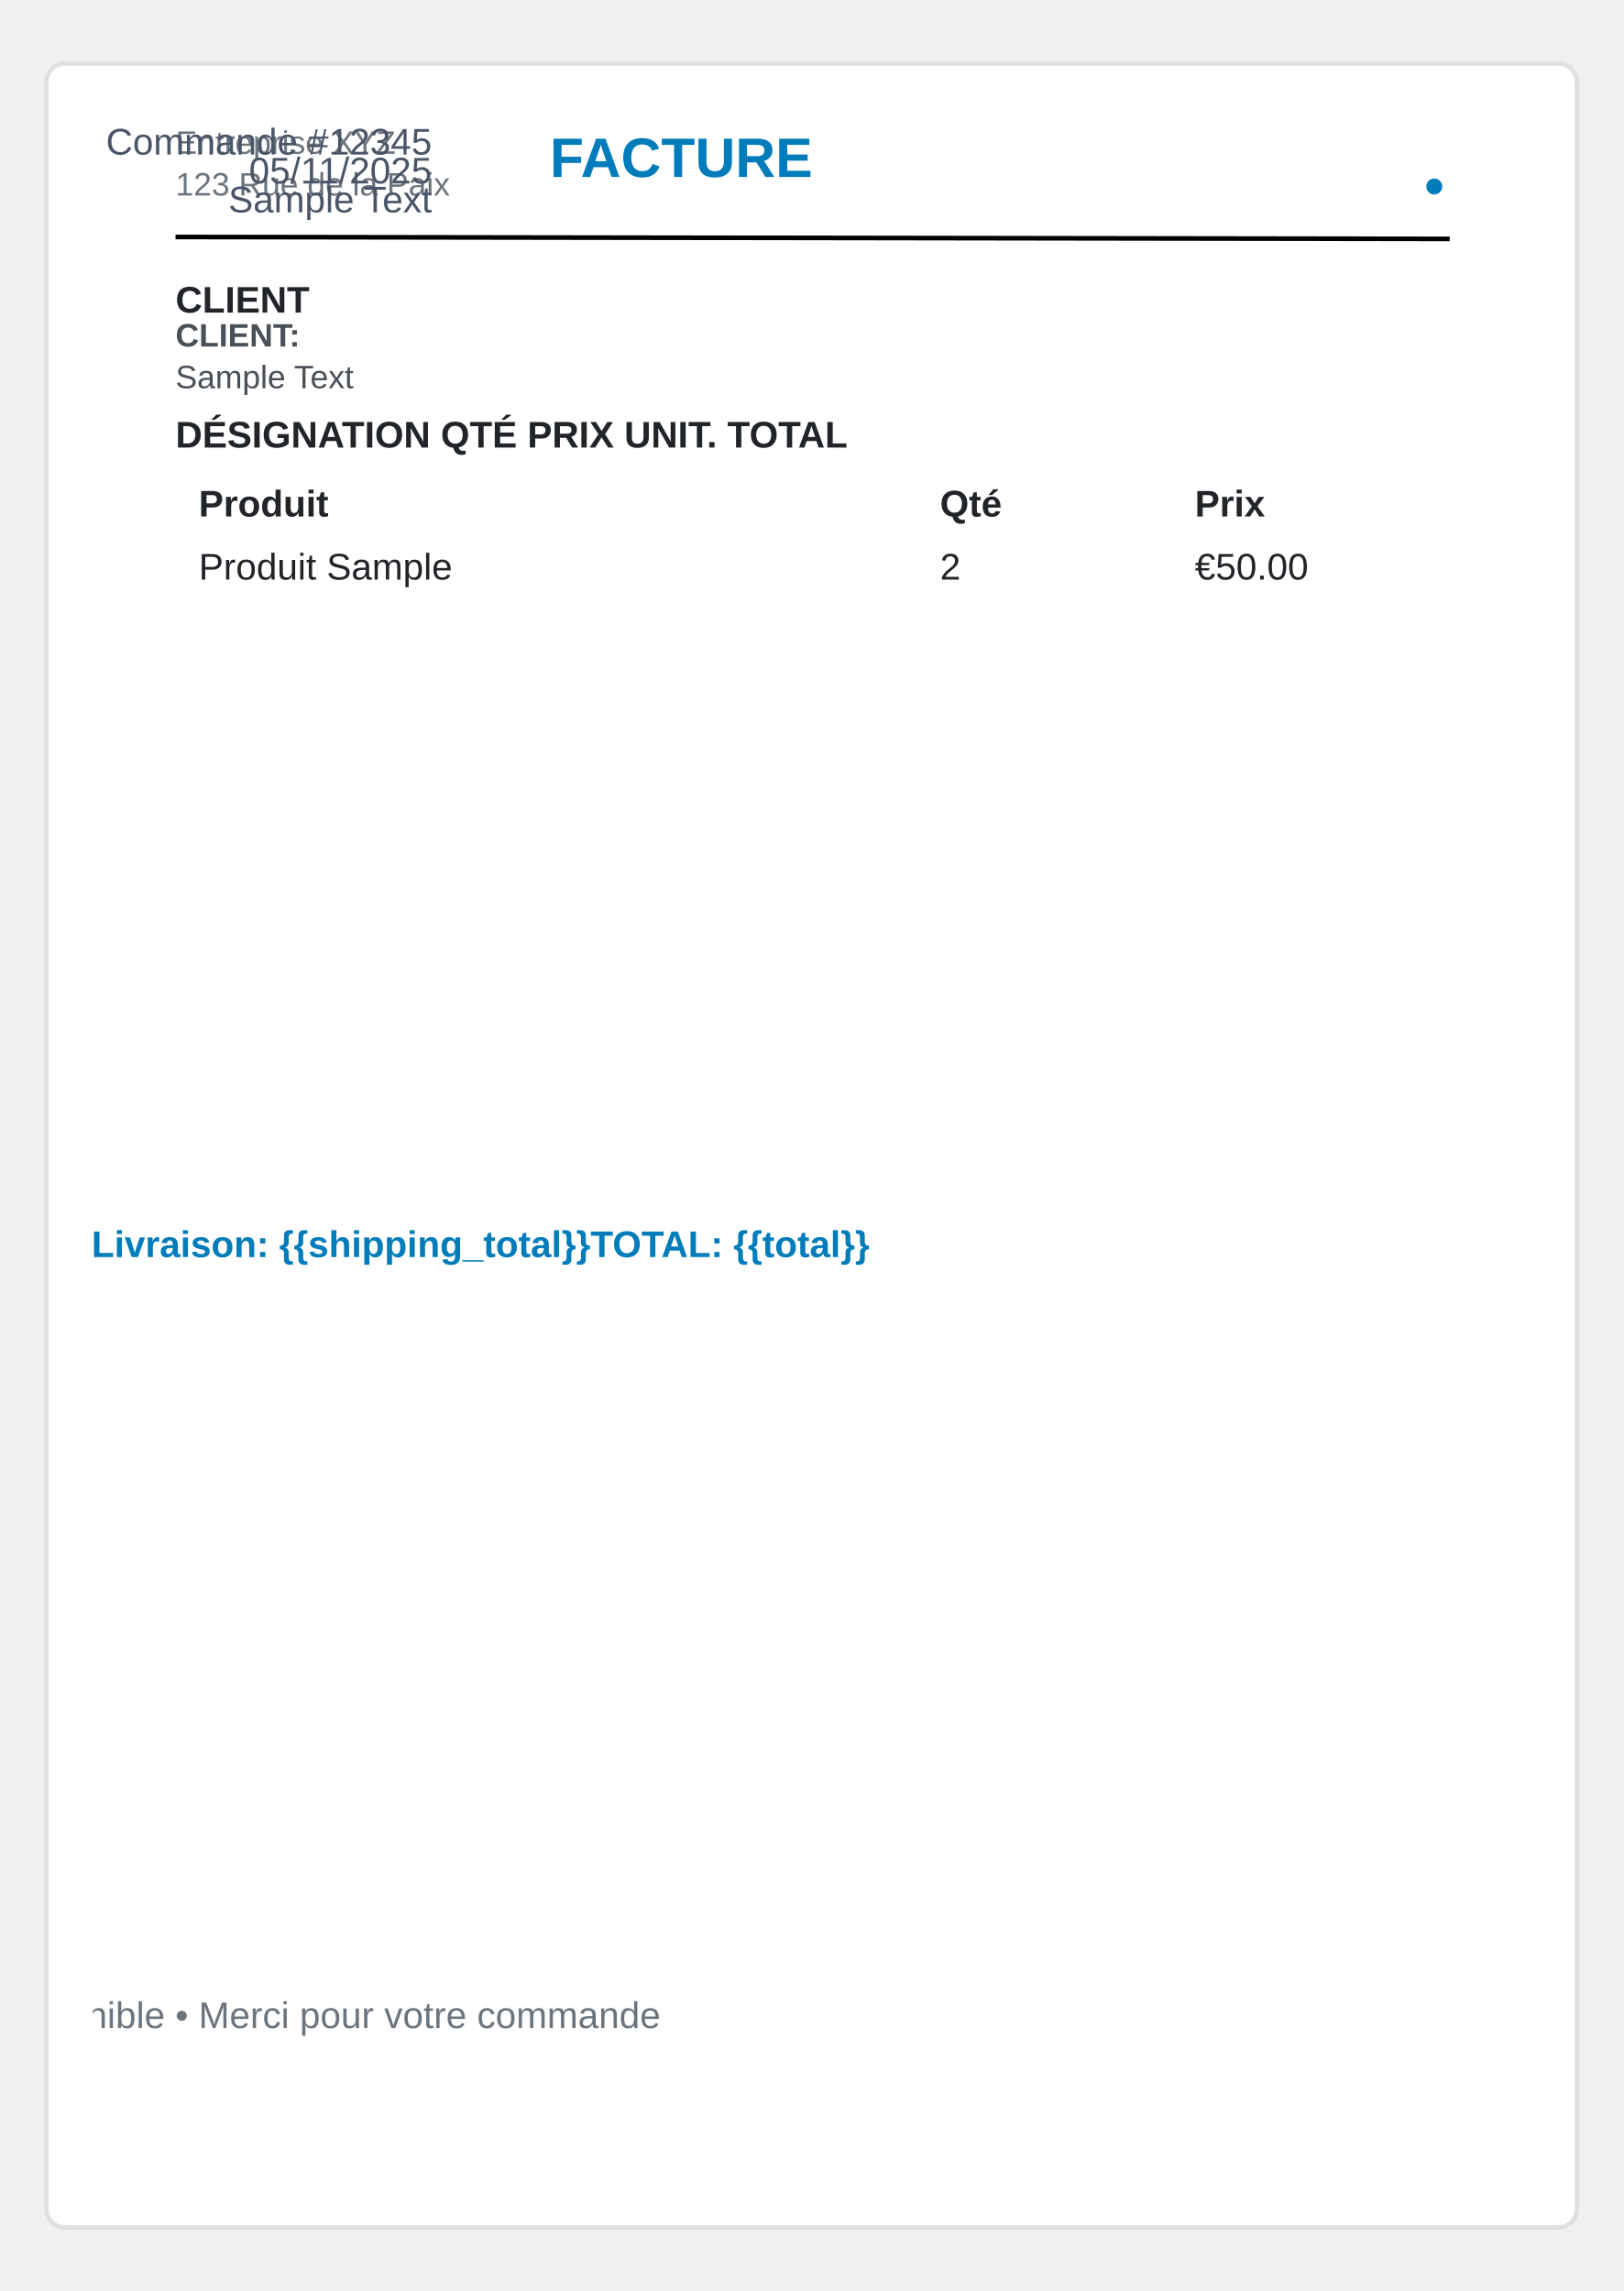
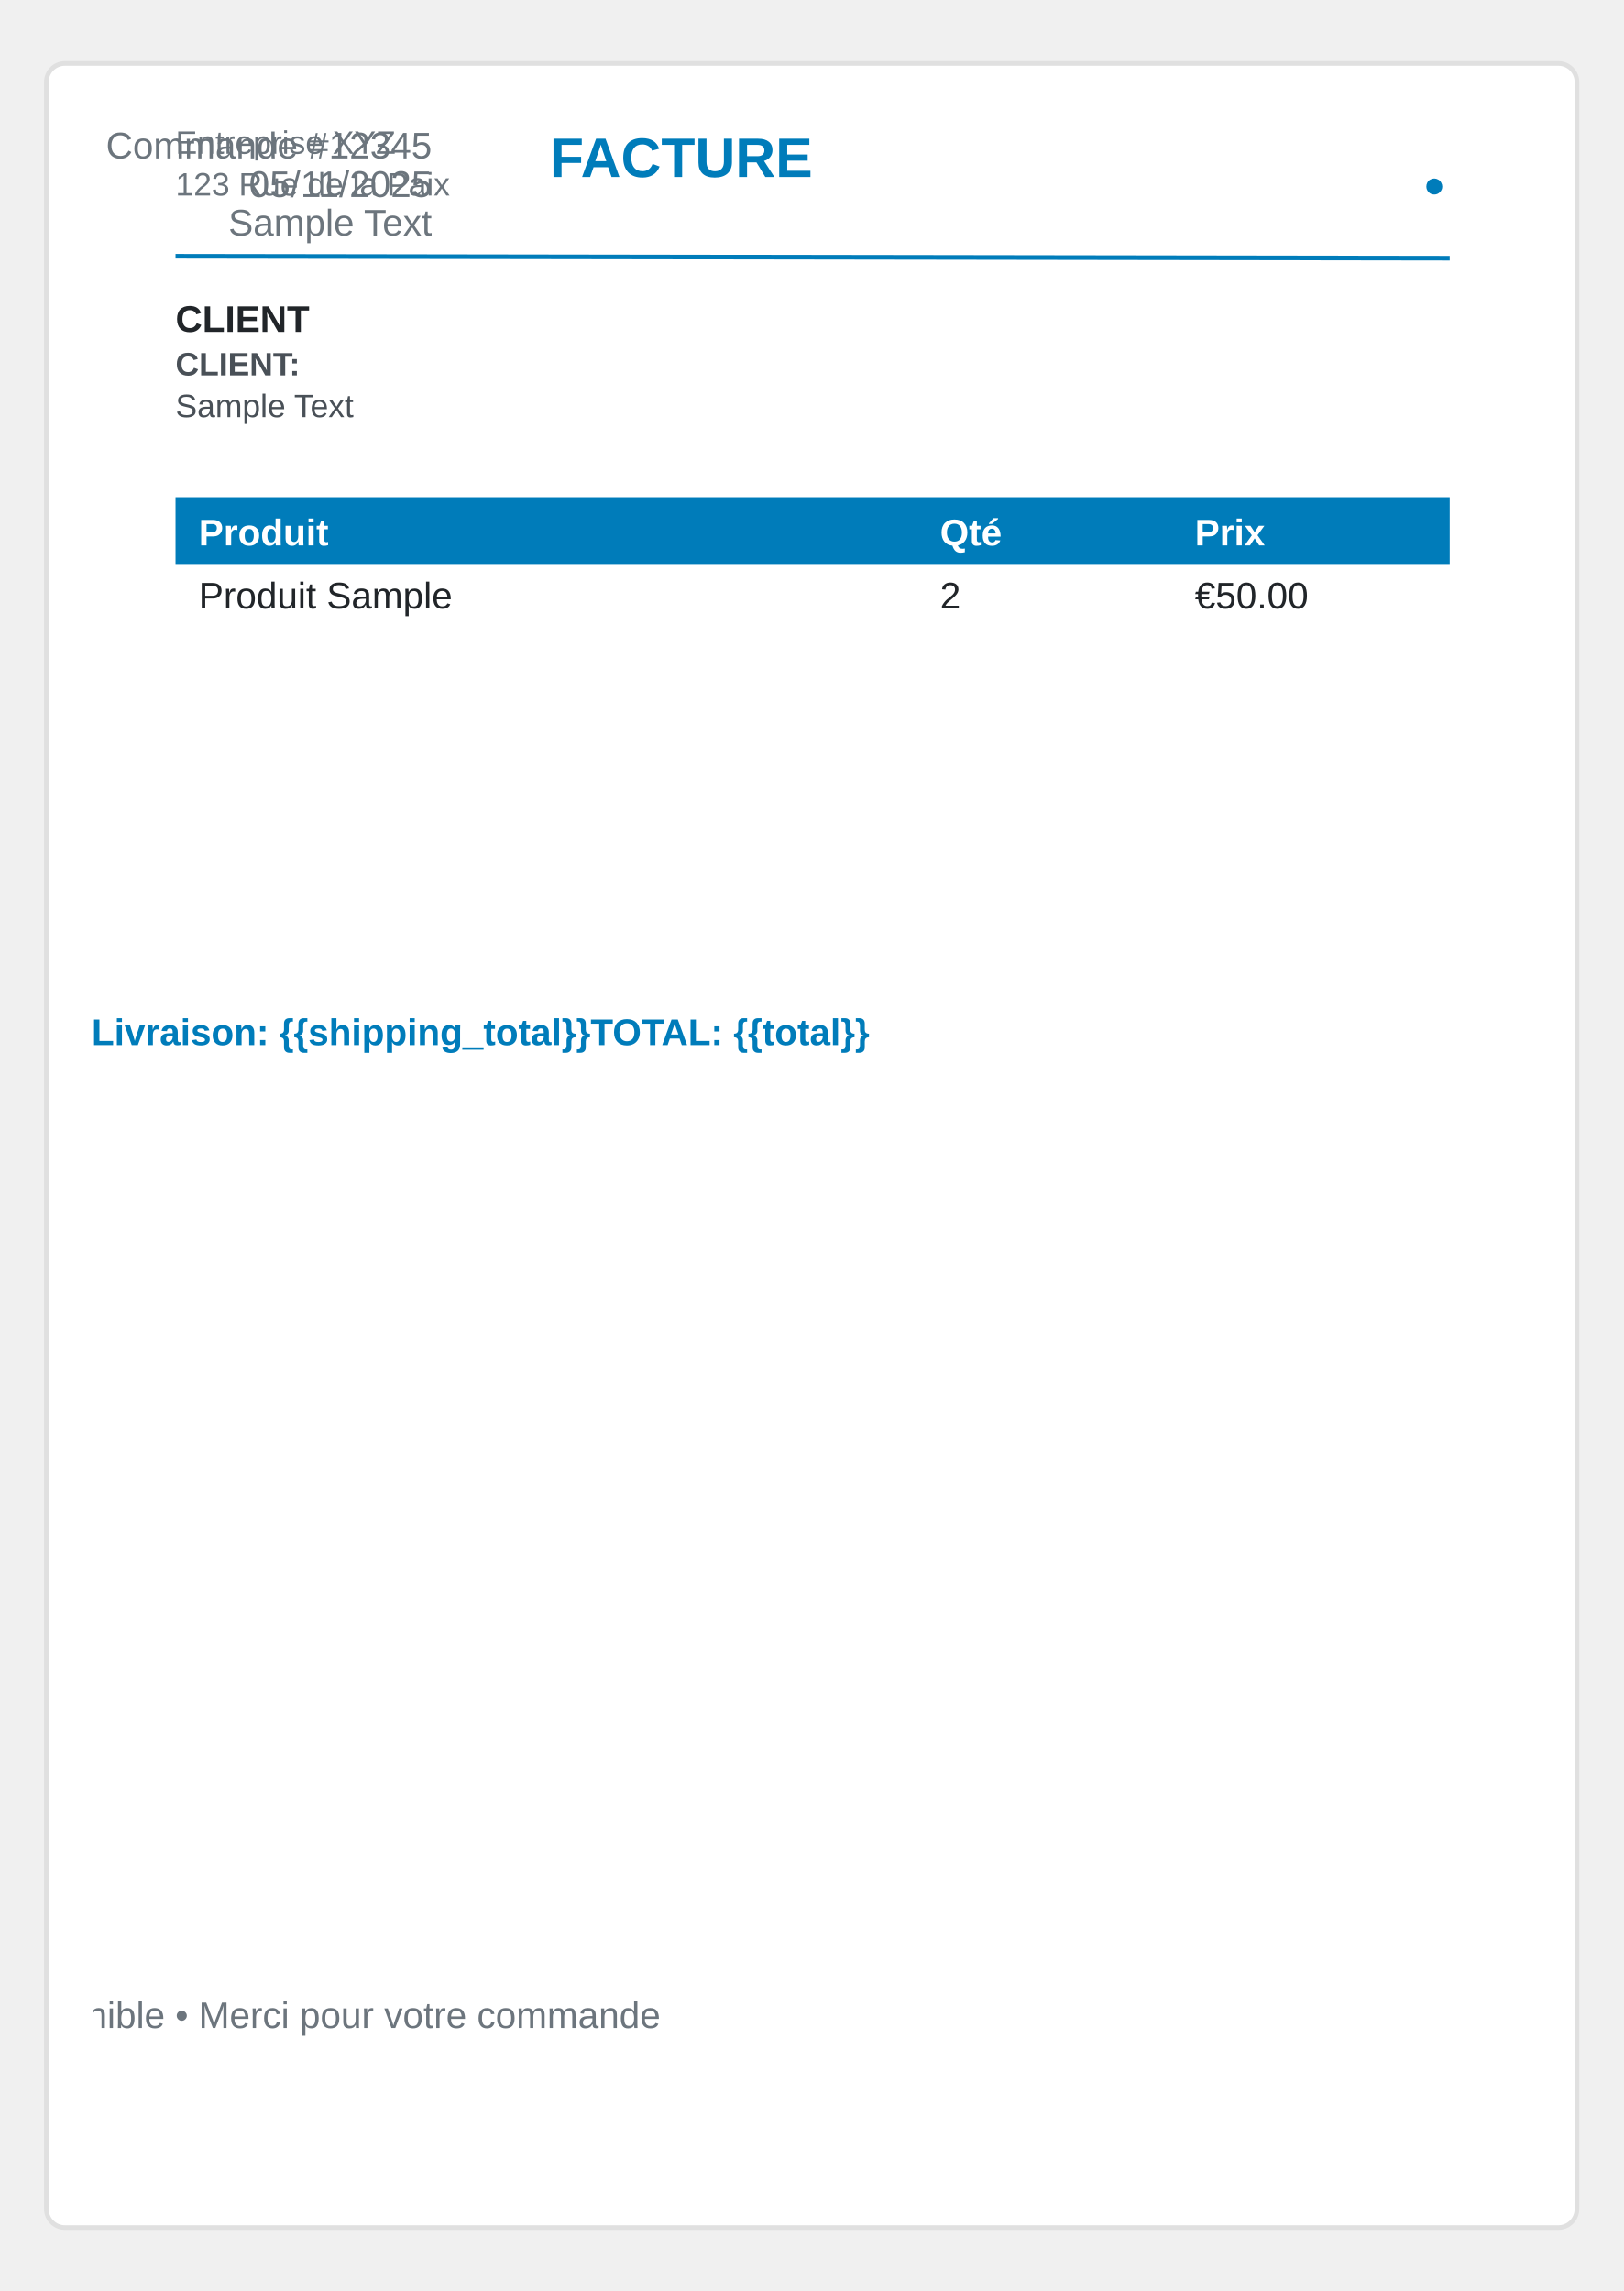
<svg xmlns="http://www.w3.org/2000/svg" width="350" height="494" viewBox="0 0 350 494">
  <rect x="12" y="15.69" width="330" height="466.62" fill="#f0f0f0" rx="4" />
  <rect x="10" y="13.69" width="330" height="466.62" fill="#ffffff" stroke="#e0e0e0" stroke-width="1" rx="4" />
  <defs>
    <clipPath id="pageClip">
      <rect x="10" y="13.69" width="330" height="466.62" />
    </clipPath>
  </defs>
  <g id="page-content" transform="translate(10,13.69)" clip-path="url(#pageClip)">
    <g id="header">
      <text x="299.244" y="28.781" font-family="Arial" font-size="8" fill="#007cba" text-anchor="middle" font-weight="normal">●</text>
-       <text x="27.846" y="82.811" font-family="Arial" font-size="8" fill="#212529" text-anchor="start" font-weight="bold">DÉSIGNATION	QTÉ	PRIX UNIT.	TOTAL</text>
+       <text x="27.846" y="89.045" font-family="Arial" font-size="8" fill="#ffffff" text-anchor="start" font-weight="bold">DÉSIGNATION	QTÉ	PRIX UNIT.	TOTAL</text>
    </g>
    <g id="company-info">
      <text x="27.846" y="19.469" font-family="Arial" font-size="7" fill="#6c757d">Entreprise XYZ</text>
      <text x="27.846" y="28.469" font-family="Arial" font-size="7" fill="#6c757d">123 Rue de la Paix</text>
    </g>
    <g id="customer-info">
-       <text x="83.123" y="32.106" font-family="Arial" font-size="8" fill="#4a5568" text-anchor="end">Sample Text</text>
-       <text x="27.846" y="53.718" font-family="Arial" font-size="8" fill="#212529" text-anchor="start" font-weight="bold">CLIENT</text>
+       <text x="83.123" y="37.093" font-family="Arial" font-size="8" fill="#6c757d" text-anchor="end">Sample Text</text>
+       <text x="27.846" y="57.874" font-family="Arial" font-size="8" fill="#212529" text-anchor="start" font-weight="bold">CLIENT</text>
    </g>
    <g id="order-info">
      <text x="165.208" y="24.469" font-family="Arial" font-size="12" fill="#007cba" text-anchor="end" font-weight="bold">FACTURE</text>
-       <text x="83.123" y="19.637" font-family="Arial" font-size="8" fill="#4a5568" text-anchor="end">Commande #12345</text>
-       <text x="83.123" y="25.872" font-family="Arial" font-size="8" fill="#4a5568" text-anchor="end">05/11/2025</text>
-       <line x1="27.846" y1="37.406" x2="302.569" y2="37.821" stroke="#000000" stroke-width="1" />
-       <text x="27.846" y="61.03" font-family="Arial" font-size="7" fill="#495057" font-weight="bold">CLIENT:</text>
-       <text x="27.846" y="70.03" font-family="Arial" font-size="7" fill="#495057" font-weight="normal">Sample Text</text>
-       <rect x="27.846" y="87.28" width="274.723" height="14.4" fill="#ffffff" />
-       <text x="32.846" y="97.68" font-family="Arial" font-size="8" fill="#212529" font-weight="bold">Produit</text>
-       <text x="192.68" y="97.68" font-family="Arial" font-size="8" fill="#212529" font-weight="bold">Qté</text>
-       <text x="247.625" y="97.68" font-family="Arial" font-size="8" fill="#212529" font-weight="bold">Prix</text>
-       <text x="32.846" y="111.28" font-family="Arial" font-size="8" fill="#212529">Produit Sample</text>
-       <text x="192.68" y="111.28" font-family="Arial" font-size="8" fill="#212529">2</text>
-       <text x="247.625" y="111.28" font-family="Arial" font-size="8" fill="#212529">€50.00</text>
-       <text x="177.469" y="257.37" font-family="Arial" font-size="8" fill="#007cba" text-anchor="end" font-weight="bold">Sous-total: {{subtotal}}
+       <text x="83.123" y="20.469" font-family="Arial" font-size="8" fill="#6c757d" text-anchor="end">Commande #12345</text>
+       <text x="83.123" y="28.781" font-family="Arial" font-size="8" fill="#6c757d" text-anchor="end">05/11/2025</text>
+       <line x1="27.846" y1="41.562" x2="302.569" y2="41.977" stroke="#007cba" stroke-width="1" />
+       <text x="27.846" y="67.264" font-family="Arial" font-size="7" fill="#495057" font-weight="bold">CLIENT:</text>
+       <text x="27.846" y="76.264" font-family="Arial" font-size="7" fill="#495057" font-weight="normal">Sample Text</text>
+       <rect x="27.846" y="93.514" width="274.723" height="14.4" fill="#007cba" />
+       <text x="32.846" y="103.914" font-family="Arial" font-size="8" fill="#ffffff" font-weight="bold">Produit</text>
+       <text x="192.68" y="103.914" font-family="Arial" font-size="8" fill="#ffffff" font-weight="bold">Qté</text>
+       <text x="247.625" y="103.914" font-family="Arial" font-size="8" fill="#ffffff" font-weight="bold">Prix</text>
+       <text x="32.846" y="117.514" font-family="Arial" font-size="8" fill="#212529">Produit Sample</text>
+       <text x="192.68" y="117.514" font-family="Arial" font-size="8" fill="#212529">2</text>
+       <text x="247.625" y="117.514" font-family="Arial" font-size="8" fill="#212529">€50.00</text>
+       <text x="177.469" y="211.652" font-family="Arial" font-size="8" fill="#007cba" text-anchor="end" font-weight="bold">Sous-total: {{subtotal}}
TVA: {{tax}}
Livraison: {{shipping_total}}
TOTAL: {{total}}</text>
    </g>
    <g id="products-table">
    </g>
    <g id="order-totals">
    </g>
    <g id="footer">
      <text x="27.846" y="423.617" font-family="Arial" font-size="8" fill="#6c757d" text-anchor="middle" font-weight="normal">Paiement en ligne disponible • Merci pour votre commande</text>
    </g>
  </g>
</svg>
